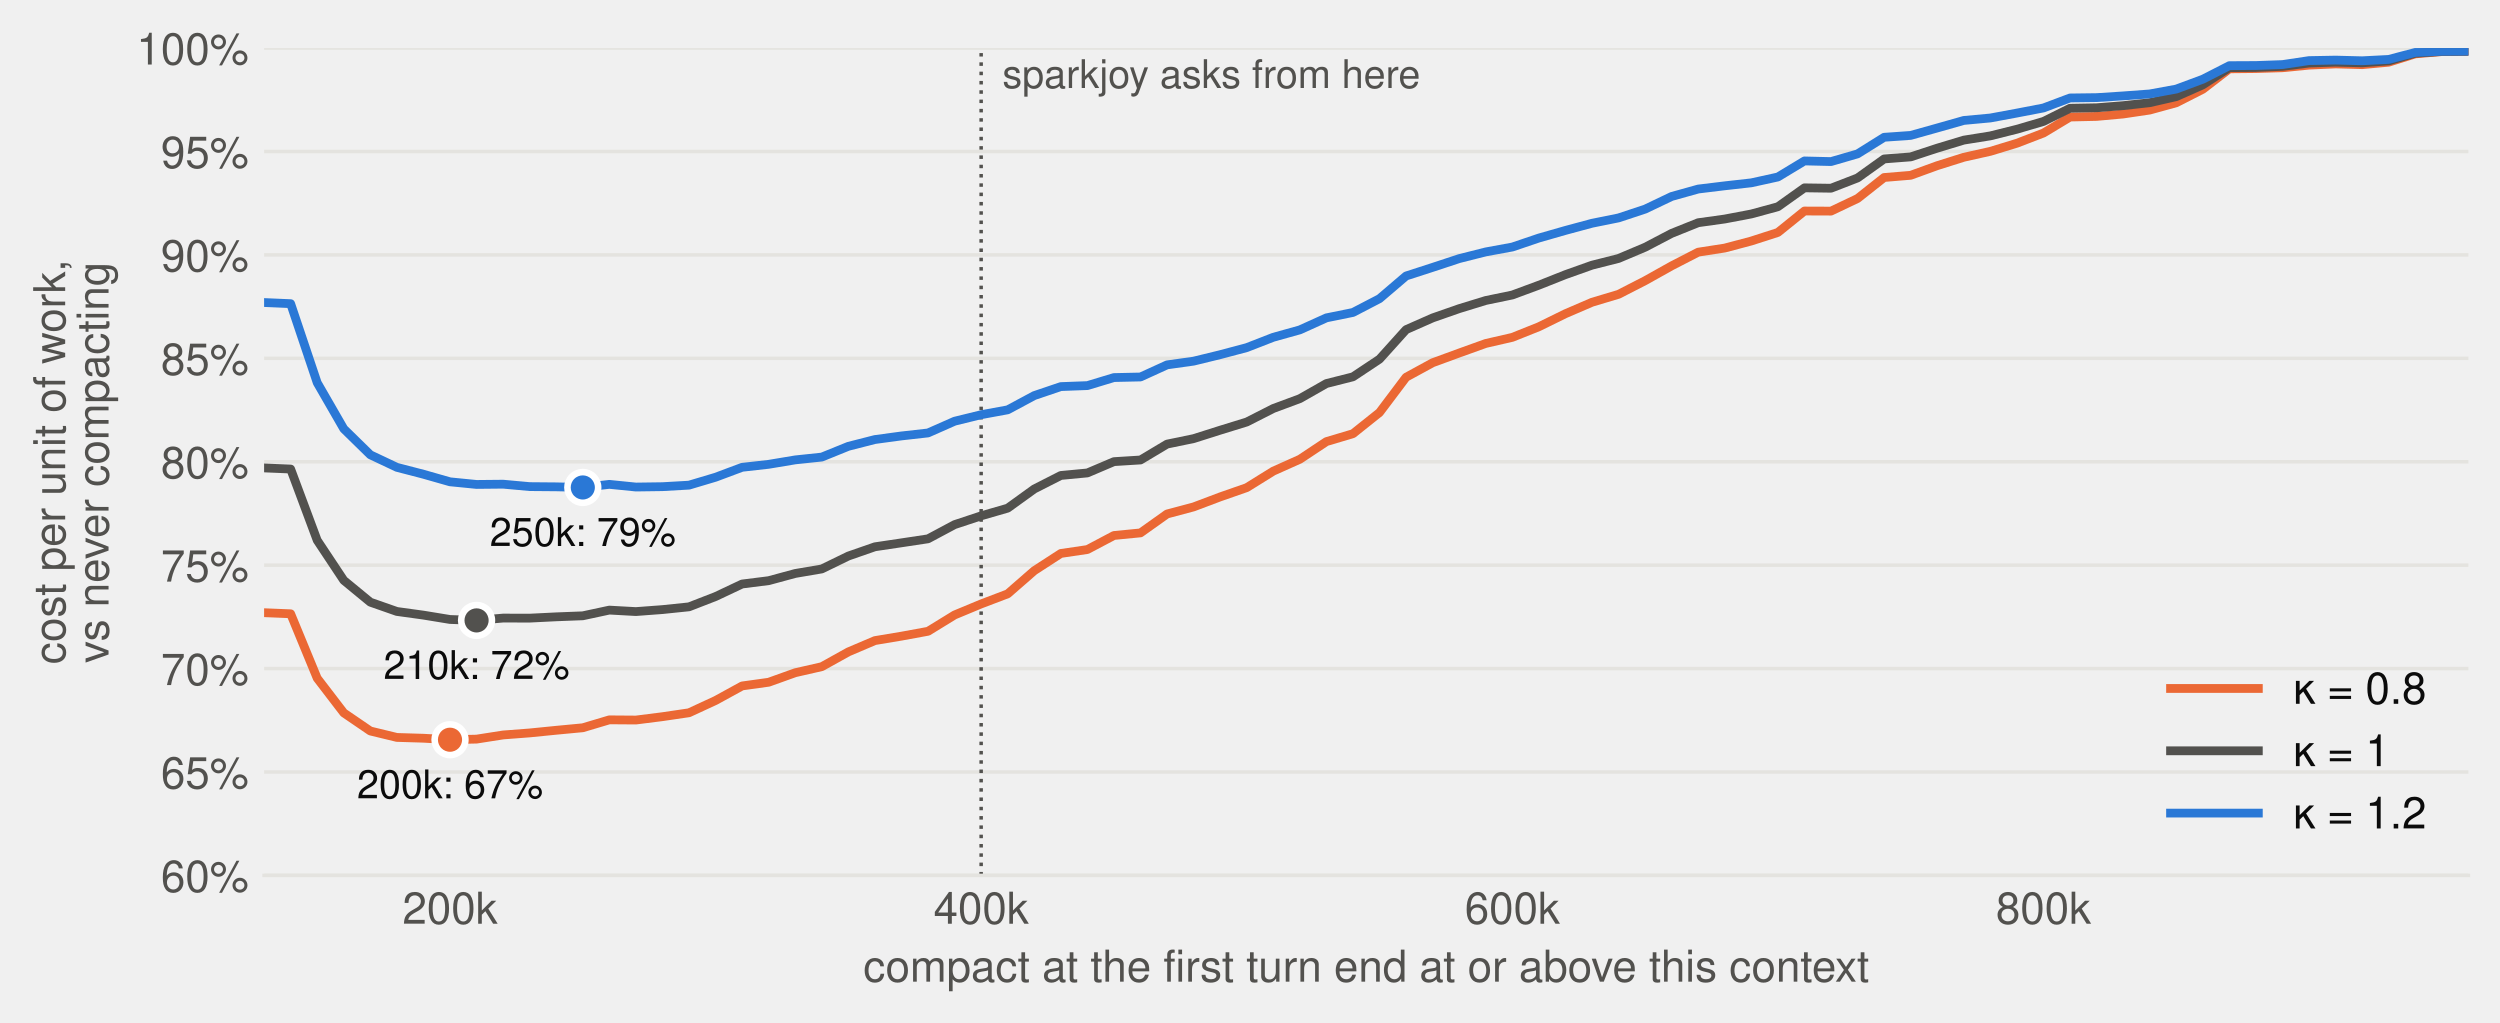
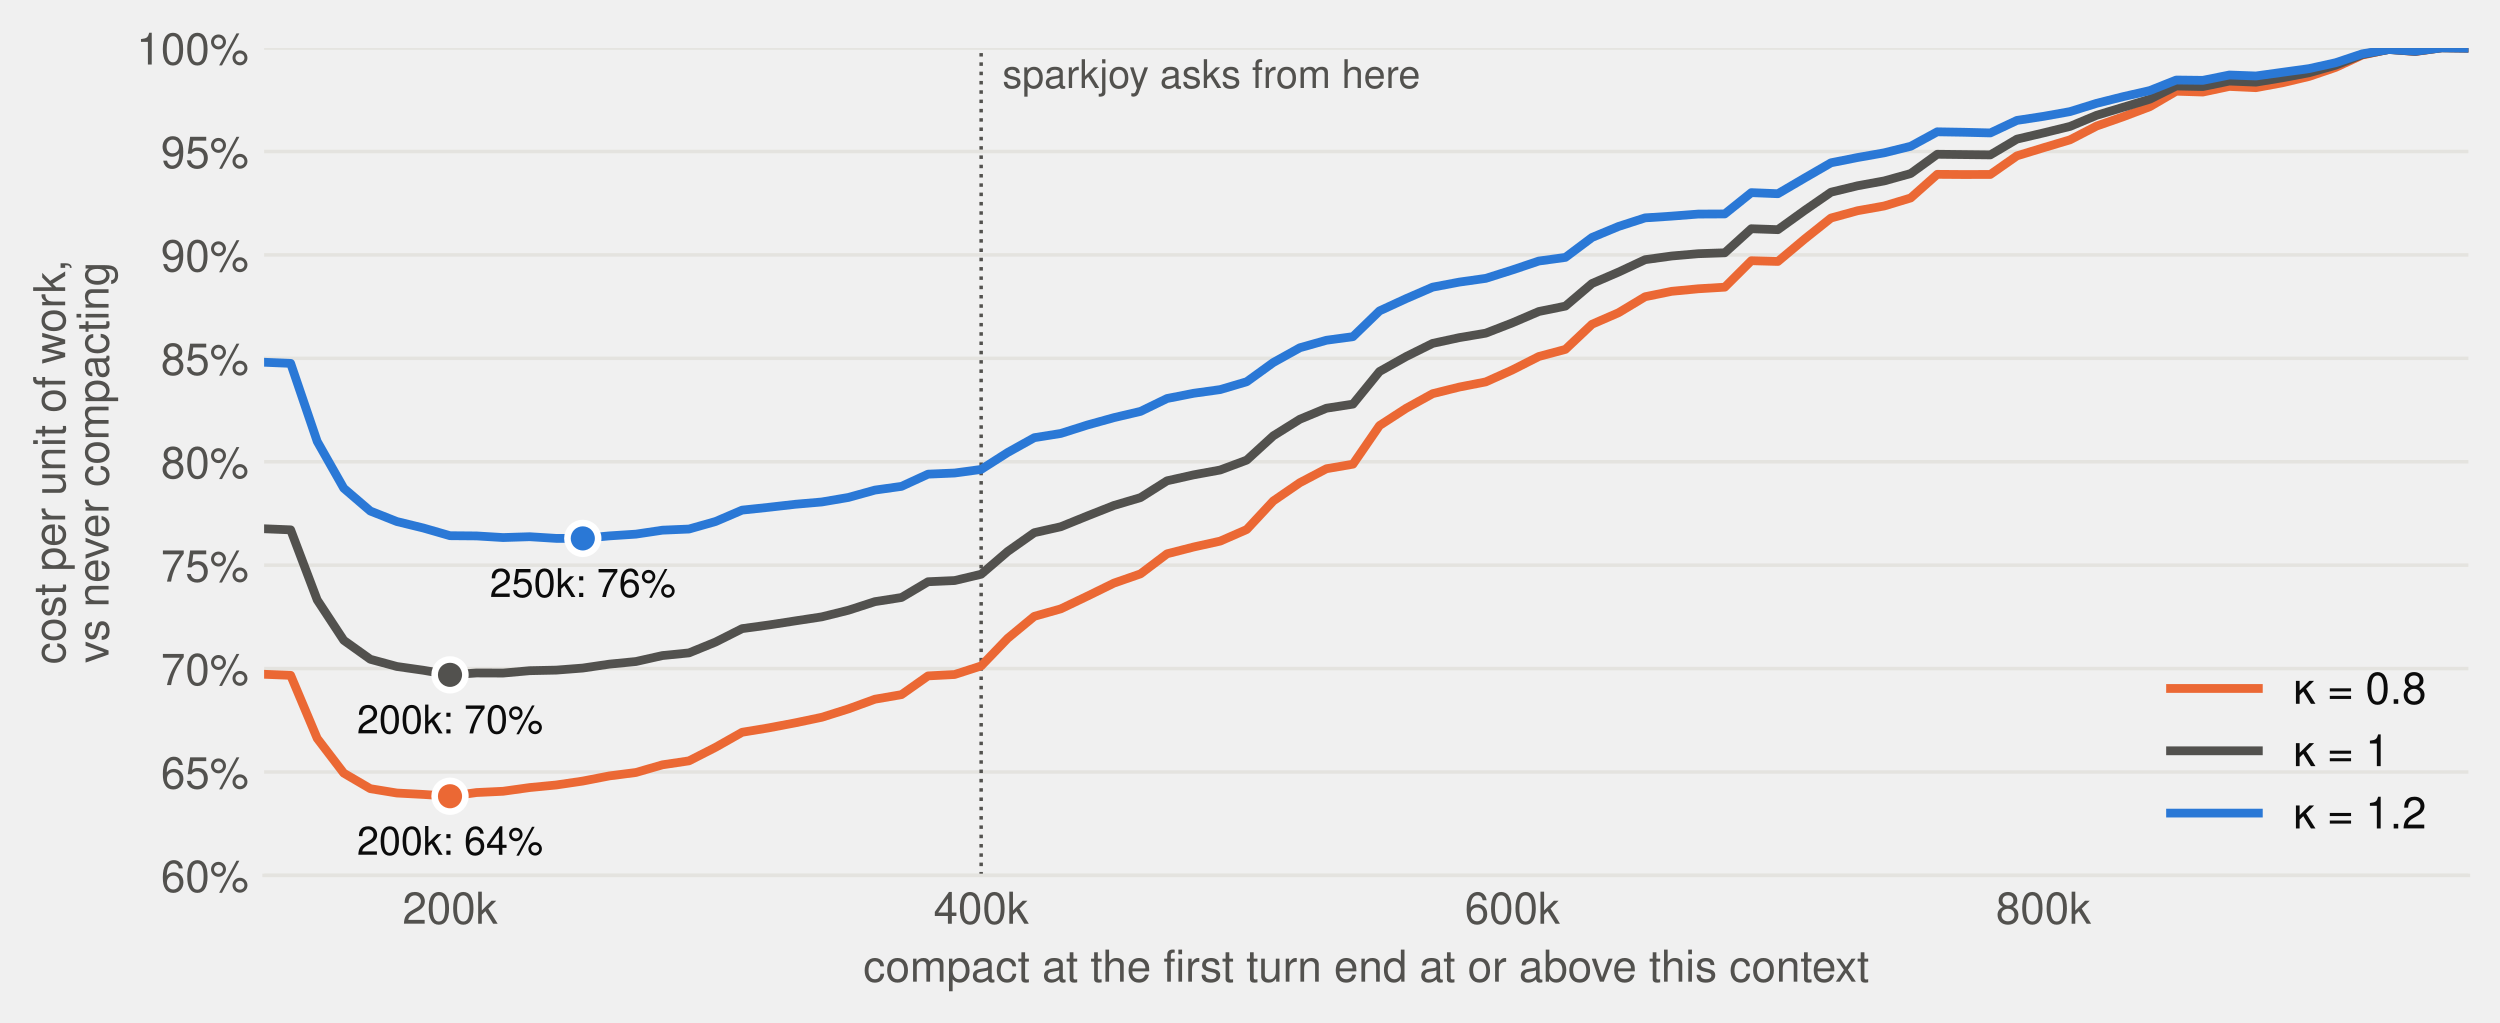
<svg xmlns="http://www.w3.org/2000/svg" xmlns:xlink="http://www.w3.org/1999/xlink" width="569.568pt" height="232.93pt" viewBox="0 0 569.568 232.93" version="1.1">
  <defs>
    <style type="text/css">*{stroke-linejoin: round; stroke-linecap: butt}</style>
  </defs>
  <g id="figure_1">
    <g id="patch_1">
      <path d="M 0 232.93  L 569.568 232.93  L 569.568 0  L 0 0  L 0 232.93  z " style="fill: none" />
    </g>
    <g id="axes_1">
      <g id="patch_2">
        <path d="M 60.168 199.446  L 562.368 199.446  L 562.368 10.95  L 60.168 10.95  L 60.168 199.446  z " style="fill: none" />
      </g>
      <g id="matplotlib.axis_1">
        <g id="xtick_1">
          <g id="line2d_1" />
          <g id="text_1">
            <text style="font-size: 10px; font-family: 'Helvetica', 'Arial', 'DejaVu Sans'; text-anchor: middle; fill: #52514e" x="102.522" y="210.446" transform="rotate(-0 102.5218 210.446)">200k</text>
          </g>
        </g>
        <g id="xtick_2">
          <g id="line2d_2" />
          <g id="text_2">
            <text style="font-size: 10px; font-family: 'Helvetica', 'Arial', 'DejaVu Sans'; text-anchor: middle; fill: #52514e" x="223.534" y="210.446" transform="rotate(-0 223.5338 210.446)">400k</text>
          </g>
        </g>
        <g id="xtick_3">
          <g id="line2d_3" />
          <g id="text_3">
            <text style="font-size: 10px; font-family: 'Helvetica', 'Arial', 'DejaVu Sans'; text-anchor: middle; fill: #52514e" x="344.546" y="210.446" transform="rotate(-0 344.5459 210.446)">600k</text>
          </g>
        </g>
        <g id="xtick_4">
          <g id="line2d_4" />
          <g id="text_4">
            <text style="font-size: 10px; font-family: 'Helvetica', 'Arial', 'DejaVu Sans'; text-anchor: middle; fill: #52514e" x="465.558" y="210.446" transform="rotate(-0 465.5579 210.446)">800k</text>
          </g>
        </g>
        <g id="text_5">
          <text style="font-size: 10px; font-family: 'Helvetica', 'Arial', 'DejaVu Sans'; text-anchor: middle; fill: #52514e" x="311.268" y="223.645" transform="rotate(-0 311.2676 223.6452)">compact at the first turn end at or above this context</text>
        </g>
      </g>
      <g id="matplotlib.axis_2">
        <g id="ytick_1">
          <g id="line2d_5">
            <path d="M 60.168 199.446  L 562.368 199.446  " clip-path="url(#p92335eda85)" style="fill: none; stroke: #e4e3df; stroke-width: 0.8; stroke-linecap: square" />
          </g>
          <g id="line2d_6" />
          <g id="text_6">
            <text style="font-size: 10px; font-family: 'Helvetica', 'Arial', 'DejaVu Sans'; text-anchor: end; fill: #52514e" x="56.668" y="203.196" transform="rotate(-0 56.66758 203.196)">60%</text>
          </g>
        </g>
        <g id="ytick_2">
          <g id="line2d_7">
            <path d="M 60.168 175.884  L 562.368 175.884  " clip-path="url(#p92335eda85)" style="fill: none; stroke: #e4e3df; stroke-width: 0.8; stroke-linecap: square" />
          </g>
          <g id="line2d_8" />
          <g id="text_7">
            <text style="font-size: 10px; font-family: 'Helvetica', 'Arial', 'DejaVu Sans'; text-anchor: end; fill: #52514e" x="56.668" y="179.634" transform="rotate(-0 56.66758 179.634)">65%</text>
          </g>
        </g>
        <g id="ytick_3">
          <g id="line2d_9">
            <path d="M 60.168 152.322  L 562.368 152.322  " clip-path="url(#p92335eda85)" style="fill: none; stroke: #e4e3df; stroke-width: 0.8; stroke-linecap: square" />
          </g>
          <g id="line2d_10" />
          <g id="text_8">
            <text style="font-size: 10px; font-family: 'Helvetica', 'Arial', 'DejaVu Sans'; text-anchor: end; fill: #52514e" x="56.668" y="156.072" transform="rotate(-0 56.66758 156.072)">70%</text>
          </g>
        </g>
        <g id="ytick_4">
          <g id="line2d_11">
            <path d="M 60.168 128.76  L 562.368 128.76  " clip-path="url(#p92335eda85)" style="fill: none; stroke: #e4e3df; stroke-width: 0.8; stroke-linecap: square" />
          </g>
          <g id="line2d_12" />
          <g id="text_9">
            <text style="font-size: 10px; font-family: 'Helvetica', 'Arial', 'DejaVu Sans'; text-anchor: end; fill: #52514e" x="56.668" y="132.51" transform="rotate(-0 56.66758 132.51)">75%</text>
          </g>
        </g>
        <g id="ytick_5">
          <g id="line2d_13">
            <path d="M 60.168 105.198  L 562.368 105.198  " clip-path="url(#p92335eda85)" style="fill: none; stroke: #e4e3df; stroke-width: 0.8; stroke-linecap: square" />
          </g>
          <g id="line2d_14" />
          <g id="text_10">
            <text style="font-size: 10px; font-family: 'Helvetica', 'Arial', 'DejaVu Sans'; text-anchor: end; fill: #52514e" x="56.668" y="108.948" transform="rotate(-0 56.66758 108.948)">80%</text>
          </g>
        </g>
        <g id="ytick_6">
          <g id="line2d_15">
            <path d="M 60.168 81.636  L 562.368 81.636  " clip-path="url(#p92335eda85)" style="fill: none; stroke: #e4e3df; stroke-width: 0.8; stroke-linecap: square" />
          </g>
          <g id="line2d_16" />
          <g id="text_11">
            <text style="font-size: 10px; font-family: 'Helvetica', 'Arial', 'DejaVu Sans'; text-anchor: end; fill: #52514e" x="56.668" y="85.386" transform="rotate(-0 56.66758 85.386)">85%</text>
          </g>
        </g>
        <g id="ytick_7">
          <g id="line2d_17">
            <path d="M 60.168 58.074  L 562.368 58.074  " clip-path="url(#p92335eda85)" style="fill: none; stroke: #e4e3df; stroke-width: 0.8; stroke-linecap: square" />
          </g>
          <g id="line2d_18" />
          <g id="text_12">
            <text style="font-size: 10px; font-family: 'Helvetica', 'Arial', 'DejaVu Sans'; text-anchor: end; fill: #52514e" x="56.668" y="61.824" transform="rotate(-0 56.66758 61.824)">90%</text>
          </g>
        </g>
        <g id="ytick_8">
          <g id="line2d_19">
            <path d="M 60.168 34.512  L 562.368 34.512  " clip-path="url(#p92335eda85)" style="fill: none; stroke: #e4e3df; stroke-width: 0.8; stroke-linecap: square" />
          </g>
          <g id="line2d_20" />
          <g id="text_13">
            <text style="font-size: 10px; font-family: 'Helvetica', 'Arial', 'DejaVu Sans'; text-anchor: end; fill: #52514e" x="56.668" y="38.262" transform="rotate(-0 56.66758 38.262)">95%</text>
          </g>
        </g>
        <g id="ytick_9">
          <g id="line2d_21">
            <path d="M 60.168 10.95  L 562.368 10.95  " clip-path="url(#p92335eda85)" style="fill: none; stroke: #e4e3df; stroke-width: 0.8; stroke-linecap: square" />
          </g>
          <g id="line2d_22" />
          <g id="text_14">
            <text style="font-size: 10px; font-family: 'Helvetica', 'Arial', 'DejaVu Sans'; text-anchor: end; fill: #52514e" x="56.668" y="14.7" transform="rotate(-0 56.66758 14.7)">100%</text>
          </g>
        </g>
        <g id="text_15">
          <text style="font-size: 10px; font-family: 'Helvetica', 'Arial', 'DejaVu Sans'; fill: #52514e" transform="translate(14.84893 151.3253) rotate(-90)">cost per unit of work,</text>
          <text style="font-size: 10px; font-family: 'Helvetica', 'Arial', 'DejaVu Sans'; fill: #52514e" transform="translate(24.73115 151.0496) rotate(-90)">vs never compacting</text>
        </g>
      </g>
      <g id="line2d_23">
        <path d="M 223.534 199.446  L 223.534 10.95  " clip-path="url(#p92335eda85)" style="fill: none; stroke-dasharray: 0.8,1.32; stroke-dashoffset: 0; stroke: #52514e; stroke-width: 0.8" />
      </g>
      <g id="line2d_24">
-         <path d="M 60.168 139.589  L 66.218 139.837  L 72.269 154.516  L 78.319 162.41  L 84.37 166.541  L 90.421 168.007  L 96.471 168.189  L 102.522 168.526  L 108.572 168.392  L 114.623 167.444  L 120.674 166.982  L 126.724 166.377  L 132.775 165.805  L 138.825 164.001  L 144.876 164.045  L 150.927 163.279  L 156.977 162.387  L 163.028 159.589  L 169.078 156.275  L 175.129 155.434  L 181.18 153.265  L 187.23 151.883  L 193.281 148.518  L 199.331 145.944  L 205.382 144.934  L 211.433 143.822  L 217.483 140.106  L 223.534 137.59  L 229.584 135.288  L 235.635 130.015  L 241.686 126.092  L 247.736 125.198  L 253.787 121.999  L 259.837 121.408  L 265.888 117.101  L 271.939 115.488  L 277.989 113.207  L 284.04 111.093  L 290.09 107.337  L 296.141 104.629  L 302.192 100.61  L 308.242 98.807  L 314.293 93.979  L 320.343 85.944  L 326.394 82.643  L 332.445 80.426  L 338.495 78.251  L 344.546 76.859  L 350.596 74.443  L 356.647 71.472  L 362.698 68.866  L 368.748 67.052  L 374.799 63.951  L 380.85 60.566  L 386.9 57.45  L 392.951 56.513  L 399.001 54.907  L 405.052 52.956  L 411.103 48.075  L 417.153 48.098  L 423.204 45.222  L 429.254 40.44  L 435.305 39.939  L 441.356 37.742  L 447.406 35.833  L 453.457 34.478  L 459.507 32.63  L 465.558 30.307  L 471.609 26.663  L 477.659 26.526  L 483.71 25.977  L 489.76 25.077  L 495.811 23.415  L 501.862 20.334  L 507.912 15.68  L 513.963 15.617  L 520.013 15.435  L 526.064 14.839  L 532.115 14.565  L 538.165 14.732  L 544.216 14.172  L 550.266 12.274  L 556.317 11.749  L 562.368 11.685  " clip-path="url(#p92335eda85)" style="fill: none; stroke: #eb6834; stroke-width: 2; stroke-linecap: square" />
+         <path d="M 60.168 153.62  L 66.218 153.86  L 72.269 168.226  L 78.319 176.143  L 84.37 179.683  L 90.421 180.672  L 96.471 180.995  L 102.522 181.403  L 108.572 180.562  L 114.623 180.274  L 120.674 179.427  L 126.724 178.842  L 132.775 177.948  L 138.825 176.773  L 144.876 175.994  L 150.927 174.245  L 156.977 173.34  L 163.028 170.254  L 169.078 166.831  L 175.129 165.831  L 181.18 164.683  L 187.23 163.414  L 193.281 161.507  L 199.331 159.3  L 205.382 158.256  L 211.433 153.989  L 217.483 153.672  L 223.534 151.718  L 229.584 145.427  L 235.635 140.417  L 241.686 138.71  L 247.736 135.814  L 253.787 132.846  L 259.837 130.741  L 265.888 126.172  L 271.939 124.623  L 277.989 123.28  L 284.04 120.635  L 290.09 114.131  L 296.141 109.971  L 302.192 106.791  L 308.242 105.752  L 314.293 96.955  L 320.343 93.029  L 326.394 89.691  L 332.445 88.188  L 338.495 87.005  L 344.546 84.287  L 350.596 81.216  L 356.647 79.597  L 362.698 73.876  L 368.748 71.244  L 374.799 67.607  L 380.85 66.372  L 386.9 65.793  L 392.951 65.426  L 399.001 59.397  L 405.052 59.568  L 411.103 54.491  L 417.153 49.672  L 423.204 48.008  L 429.254 46.931  L 435.305 45.1  L 441.356 39.719  L 447.406 39.763  L 453.457 39.746  L 459.507 35.507  L 465.558 33.66  L 471.609 31.851  L 477.659 28.719  L 483.71 26.601  L 489.76 24.317  L 495.811 20.778  L 501.862 20.973  L 507.912 19.693  L 513.963 19.976  L 520.013 18.855  L 526.064 17.418  L 532.115 15.356  L 538.165 12.539  L 544.216 11.246  L 550.266 11.741  L 556.317 10.88  L 562.368 10.979  " clip-path="url(#p92335eda85)" style="fill: none; stroke: #eb6834; stroke-width: 2; stroke-linecap: square" />
      </g>
      <g id="line2d_25">
-         <path d="M 60.168 106.606  L 66.218 106.861  L 72.269 123.099  L 78.319 132.213  L 84.37 137.19  L 90.421 139.308  L 96.471 140.142  L 102.522 141.134  L 108.572 141.344  L 114.623 140.814  L 120.674 140.829  L 126.724 140.529  L 132.775 140.296  L 138.825 138.999  L 144.876 139.334  L 150.927 138.88  L 156.977 138.254  L 163.028 135.905  L 169.078 133.051  L 175.129 132.29  L 181.18 130.653  L 187.23 129.621  L 193.281 126.678  L 199.331 124.573  L 205.382 123.67  L 211.433 122.756  L 217.483 119.525  L 223.534 117.518  L 229.584 115.769  L 235.635 111.401  L 241.686 108.324  L 247.736 107.749  L 253.787 105.174  L 259.837 104.795  L 265.888 101.179  L 271.939 99.931  L 277.989 98.011  L 284.04 96.145  L 290.09 93.067  L 296.141 90.821  L 302.192 87.379  L 308.242 85.848  L 314.293 81.821  L 320.343 75.102  L 326.394 72.43  L 332.445 70.318  L 338.495 68.459  L 344.546 67.207  L 350.596 64.972  L 356.647 62.571  L 362.698 60.417  L 368.748 58.884  L 374.799 56.33  L 380.85 53.165  L 386.9 50.739  L 392.951 49.897  L 399.001 48.747  L 405.052 47.101  L 411.103 42.796  L 417.153 42.884  L 423.204 40.54  L 429.254 36.211  L 435.305 35.745  L 441.356 33.755  L 447.406 31.924  L 453.457 30.955  L 459.507 29.444  L 465.558 27.666  L 471.609 24.664  L 477.659 24.55  L 483.71 24.072  L 489.76 23.398  L 495.811 22.016  L 501.862 19.329  L 507.912 15.414  L 513.963 15.367  L 520.013 15.12  L 526.064 14.363  L 532.115 14.163  L 538.165 14.315  L 544.216 13.874  L 550.266 12.121  L 556.317 11.719  L 562.368 11.671  " clip-path="url(#p92335eda85)" style="fill: none; stroke: #52514e; stroke-width: 2; stroke-linecap: square" />
+         <path d="M 60.168 120.466  L 66.218 120.715  L 72.269 136.679  L 78.319 145.881  L 84.37 150.198  L 90.421 151.844  L 96.471 152.706  L 102.522 153.748  L 108.572 153.32  L 114.623 153.343  L 120.674 152.802  L 126.724 152.671  L 132.775 152.201  L 138.825 151.309  L 144.876 150.713  L 150.927 149.353  L 156.977 148.746  L 163.028 146.276  L 169.078 143.219  L 175.129 142.389  L 181.18 141.455  L 187.23 140.535  L 193.281 139.032  L 199.331 137.073  L 205.382 136.127  L 211.433 132.535  L 217.483 132.264  L 223.534 130.83  L 229.584 125.631  L 235.635 121.363  L 241.686 120.002  L 247.736 117.547  L 253.787 115.158  L 259.837 113.365  L 265.888 109.54  L 271.939 108.185  L 277.989 107.079  L 284.04 104.823  L 290.09 99.295  L 296.141 95.517  L 302.192 93.005  L 308.242 92.071  L 314.293 84.639  L 320.343 81.238  L 326.394 78.233  L 332.445 76.925  L 338.495 75.903  L 344.546 73.559  L 350.596 70.967  L 356.647 69.739  L 362.698 64.596  L 368.748 61.989  L 374.799 59.162  L 380.85 58.325  L 386.9 57.8  L 392.951 57.593  L 399.001 52.113  L 405.052 52.325  L 411.103 47.97  L 417.153 43.787  L 423.204 42.324  L 429.254 41.221  L 435.305 39.536  L 441.356 35.147  L 447.406 35.218  L 453.457 35.286  L 459.507 31.7  L 465.558 30.282  L 471.609 28.797  L 477.659 26.269  L 483.71 24.437  L 489.76 22.605  L 495.811 19.588  L 501.862 19.723  L 507.912 18.469  L 513.963 18.714  L 520.013 17.718  L 526.064 16.576  L 532.115 14.858  L 538.165 12.432  L 544.216 11.279  L 550.266 11.699  L 556.317 10.891  L 562.368 10.974  " clip-path="url(#p92335eda85)" style="fill: none; stroke: #52514e; stroke-width: 2; stroke-linecap: square" />
      </g>
      <g id="line2d_26">
-         <path d="M 60.168 68.923  L 66.218 69.184  L 72.269 87.195  L 78.319 97.692  L 84.37 103.615  L 90.421 106.473  L 96.471 108.044  L 102.522 109.77  L 108.572 110.371  L 114.623 110.311  L 120.674 110.862  L 126.724 110.914  L 132.775 111.054  L 138.825 110.35  L 144.876 110.962  L 150.927 110.877  L 156.977 110.532  L 163.028 108.727  L 169.078 106.464  L 175.129 105.784  L 181.18 104.773  L 187.23 104.134  L 193.281 101.682  L 199.331 100.136  L 205.382 99.318  L 211.433 98.637  L 217.483 95.965  L 223.534 94.48  L 229.584 93.37  L 235.635 90.124  L 241.686 88.077  L 247.736 87.85  L 253.787 86.019  L 259.837 85.887  L 265.888 83.127  L 271.939 82.279  L 277.989 80.803  L 284.04 79.195  L 290.09 76.842  L 296.141 75.154  L 302.192 72.415  L 308.242 71.186  L 314.293 68.042  L 320.343 62.874  L 326.394 60.917  L 332.445 58.918  L 338.495 57.391  L 344.546 56.281  L 350.596 54.232  L 356.647 52.499  L 362.698 50.868  L 368.748 49.647  L 374.799 47.644  L 380.85 44.759  L 386.9 43.069  L 392.951 42.332  L 399.001 41.652  L 405.052 40.323  L 411.103 36.666  L 417.153 36.812  L 423.204 35.055  L 429.254 31.277  L 435.305 30.851  L 441.356 29.159  L 447.406 27.441  L 453.457 26.88  L 459.507 25.759  L 465.558 24.595  L 471.609 22.319  L 477.659 22.24  L 483.71 21.849  L 489.76 21.402  L 495.811 20.293  L 501.862 18.046  L 507.912 14.959  L 513.963 14.928  L 520.013 14.711  L 526.064 13.806  L 532.115 13.692  L 538.165 13.846  L 544.216 13.537  L 550.266 11.947  L 556.317 11.685  L 562.368 11.654  " clip-path="url(#p92335eda85)" style="fill: none; stroke: #2a78d6; stroke-width: 2; stroke-linecap: square" />
+         <path d="M 60.168 82.53  L 66.218 82.786  L 72.269 100.574  L 78.319 111.234  L 84.37 116.427  L 90.421 118.823  L 96.471 120.3  L 102.522 122.047  L 108.572 122.099  L 114.623 122.47  L 120.674 122.279  L 126.724 122.659  L 132.775 122.662  L 138.825 122.089  L 144.876 121.693  L 150.927 120.789  L 156.977 120.529  L 163.028 118.812  L 169.078 116.22  L 175.129 115.579  L 181.18 114.888  L 187.23 114.364  L 193.281 113.335  L 199.331 111.657  L 205.382 110.809  L 211.433 108.026  L 217.483 107.768  L 223.534 106.946  L 229.584 103.086  L 235.635 99.717  L 241.686 98.75  L 247.736 96.829  L 253.787 95.151  L 259.837 93.726  L 265.888 90.789  L 271.939 89.601  L 277.989 88.757  L 284.04 86.967  L 290.09 82.594  L 296.141 79.23  L 302.192 77.521  L 308.242 76.697  L 314.293 70.83  L 320.343 68.043  L 326.394 65.422  L 332.445 64.274  L 338.495 63.42  L 344.546 61.506  L 350.596 59.468  L 356.647 58.64  L 362.698 54.104  L 368.748 51.59  L 374.799 49.635  L 380.85 49.239  L 386.9 48.772  L 392.951 48.74  L 399.001 43.886  L 405.052 44.135  L 411.103 40.586  L 417.153 37.089  L 423.204 35.887  L 429.254 34.819  L 435.305 33.326  L 441.356 30.03  L 447.406 30.133  L 453.457 30.284  L 459.507 27.434  L 465.558 26.51  L 471.609 25.427  L 477.659 23.542  L 483.71 22.02  L 489.76 20.64  L 495.811 18.232  L 501.862 18.305  L 507.912 17.09  L 513.963 17.31  L 520.013 16.469  L 526.064 15.634  L 532.115 14.293  L 538.165 12.273  L 544.216 11.284  L 550.266 11.648  L 556.317 10.898  L 562.368 10.968  " clip-path="url(#p92335eda85)" style="fill: none; stroke: #2a78d6; stroke-width: 2; stroke-linecap: square" />
      </g>
      <g id="patch_3">
        <path d="M 60.168 199.446  L 562.368 199.446  " style="fill: none; stroke: #e4e3df; stroke-width: 0.8; stroke-linejoin: miter; stroke-linecap: square" />
      </g>
      <g id="text_16">
        <text style="font-size: 9px; font-family: 'Helvetica', 'Arial', 'DejaVu Sans'; text-anchor: start; fill: #52514e" x="228.374" y="20.056" transform="rotate(-0 228.3743 20.0562)">sparkjoy asks from here</text>
      </g>
      <g id="line2d_27">
        <defs>
          <path id="mc287e890ce" d="M 0 3.5  C 0.928 3.5 1.819 3.131 2.475 2.475  C 3.131 1.819 3.5 0.928 3.5 0  C 3.5 -0.928 3.131 -1.819 2.475 -2.475  C 1.819 -3.131 0.928 -3.5 0 -3.5  C -0.928 -3.5 -1.819 -3.131 -2.475 -2.475  C -3.131 -1.819 -3.5 -0.928 -3.5 0  C -3.5 0.928 -3.131 1.819 -2.475 2.475  C -1.819 3.131 -0.928 3.5 0 3.5  z " style="stroke: #ffffff; stroke-width: 1.5" />
        </defs>
        <g clip-path="url(#p92335eda85)">
-           <use xlink:href="#mc287e890ce" x="102.522" y="168.526" style="fill: #eb6834; stroke: #ffffff; stroke-width: 1.5" />
+           <use xlink:href="#mc287e890ce" x="102.522" y="181.403" style="fill: #eb6834; stroke: #ffffff; stroke-width: 1.5" />
        </g>
      </g>
      <g id="text_17">
-         <text style="font-size: 9px; font-family: 'Helvetica', 'Arial', 'DejaVu Sans'; text-anchor: middle; fill: #0b0b0b" x="102.522" y="181.874" transform="rotate(-0 102.5218 181.8735)">200k: 67%</text>
+         <text style="font-size: 9px; font-family: 'Helvetica', 'Arial', 'DejaVu Sans'; text-anchor: middle; fill: #0b0b0b" x="102.522" y="194.75" transform="rotate(-0 102.5218 194.7505)">200k: 64%</text>
      </g>
      <g id="line2d_28">
        <defs>
          <path id="m342513ac75" d="M 0 3.5  C 0.928 3.5 1.819 3.131 2.475 2.475  C 3.131 1.819 3.5 0.928 3.5 0  C 3.5 -0.928 3.131 -1.819 2.475 -2.475  C 1.819 -3.131 0.928 -3.5 0 -3.5  C -0.928 -3.5 -1.819 -3.131 -2.475 -2.475  C -3.131 -1.819 -3.5 -0.928 -3.5 0  C -3.5 0.928 -3.131 1.819 -2.475 2.475  C -1.819 3.131 -0.928 3.5 0 3.5  z " style="stroke: #ffffff; stroke-width: 1.5" />
        </defs>
        <g clip-path="url(#p92335eda85)">
-           <use xlink:href="#m342513ac75" x="108.572" y="141.344" style="fill: #52514e; stroke: #ffffff; stroke-width: 1.5" />
+           <use xlink:href="#m342513ac75" x="102.522" y="153.748" style="fill: #52514e; stroke: #ffffff; stroke-width: 1.5" />
        </g>
      </g>
      <g id="text_18">
-         <text style="font-size: 9px; font-family: 'Helvetica', 'Arial', 'DejaVu Sans'; text-anchor: middle; fill: #0b0b0b" x="108.572" y="154.691" transform="rotate(-0 108.5724 154.6913)">210k: 72%</text>
+         <text style="font-size: 9px; font-family: 'Helvetica', 'Arial', 'DejaVu Sans'; text-anchor: middle; fill: #0b0b0b" x="102.522" y="167.095" transform="rotate(-0 102.5218 167.0949)">200k: 70%</text>
      </g>
      <g id="line2d_29">
        <defs>
          <path id="m560dafaeec" d="M 0 3.5  C 0.928 3.5 1.819 3.131 2.475 2.475  C 3.131 1.819 3.5 0.928 3.5 0  C 3.5 -0.928 3.131 -1.819 2.475 -2.475  C 1.819 -3.131 0.928 -3.5 0 -3.5  C -0.928 -3.5 -1.819 -3.131 -2.475 -2.475  C -3.131 -1.819 -3.5 -0.928 -3.5 0  C -3.5 0.928 -3.131 1.819 -2.475 2.475  C -1.819 3.131 -0.928 3.5 0 3.5  z " style="stroke: #ffffff; stroke-width: 1.5" />
        </defs>
        <g clip-path="url(#p92335eda85)">
-           <use xlink:href="#m560dafaeec" x="132.775" y="111.054" style="fill: #2a78d6; stroke: #ffffff; stroke-width: 1.5" />
+           <use xlink:href="#m560dafaeec" x="132.775" y="122.662" style="fill: #2a78d6; stroke: #ffffff; stroke-width: 1.5" />
        </g>
      </g>
      <g id="text_19">
-         <text style="font-size: 9px; font-family: 'Helvetica', 'Arial', 'DejaVu Sans'; text-anchor: middle; fill: #0b0b0b" x="132.775" y="124.401" transform="rotate(-0 132.7748 124.4009)">250k: 79%</text>
+         <text style="font-size: 9px; font-family: 'Helvetica', 'Arial', 'DejaVu Sans'; text-anchor: middle; fill: #0b0b0b" x="132.775" y="136.01" transform="rotate(-0 132.7748 136.0098)">250k: 76%</text>
      </g>
      <g id="legend_1">
        <g id="line2d_30">
          <path d="M 494.51 156.848  L 504.51 156.848  L 514.51 156.848  " style="fill: none; stroke: #eb6834; stroke-width: 2; stroke-linecap: square" />
        </g>
        <g id="text_20">
          <text style="font-size: 10px; font-family: 'Helvetica', 'Arial', 'DejaVu Sans'; text-anchor: start; fill: #0b0b0b" x="522.51" y="160.348" transform="rotate(-0 522.5098 160.3483)">κ = 0.8</text>
        </g>
        <g id="line2d_31">
          <path d="M 494.51 171.048  L 504.51 171.048  L 514.51 171.048  " style="fill: none; stroke: #52514e; stroke-width: 2; stroke-linecap: square" />
        </g>
        <g id="text_21">
          <text style="font-size: 10px; font-family: 'Helvetica', 'Arial', 'DejaVu Sans'; text-anchor: start; fill: #0b0b0b" x="522.51" y="174.548" transform="rotate(-0 522.5098 174.5476)">κ = 1</text>
        </g>
        <g id="line2d_32">
          <path d="M 494.51 185.247  L 504.51 185.247  L 514.51 185.247  " style="fill: none; stroke: #2a78d6; stroke-width: 2; stroke-linecap: square" />
        </g>
        <g id="text_22">
          <text style="font-size: 10px; font-family: 'Helvetica', 'Arial', 'DejaVu Sans'; text-anchor: start; fill: #0b0b0b" x="522.51" y="188.747" transform="rotate(-0 522.5098 188.7468)">κ = 1.2</text>
        </g>
      </g>
    </g>
  </g>
  <defs>
    <clipPath id="p92335eda85">
      <rect x="60.168" y="10.95" width="502.2" height="188.496" />
    </clipPath>
  </defs>
</svg>
